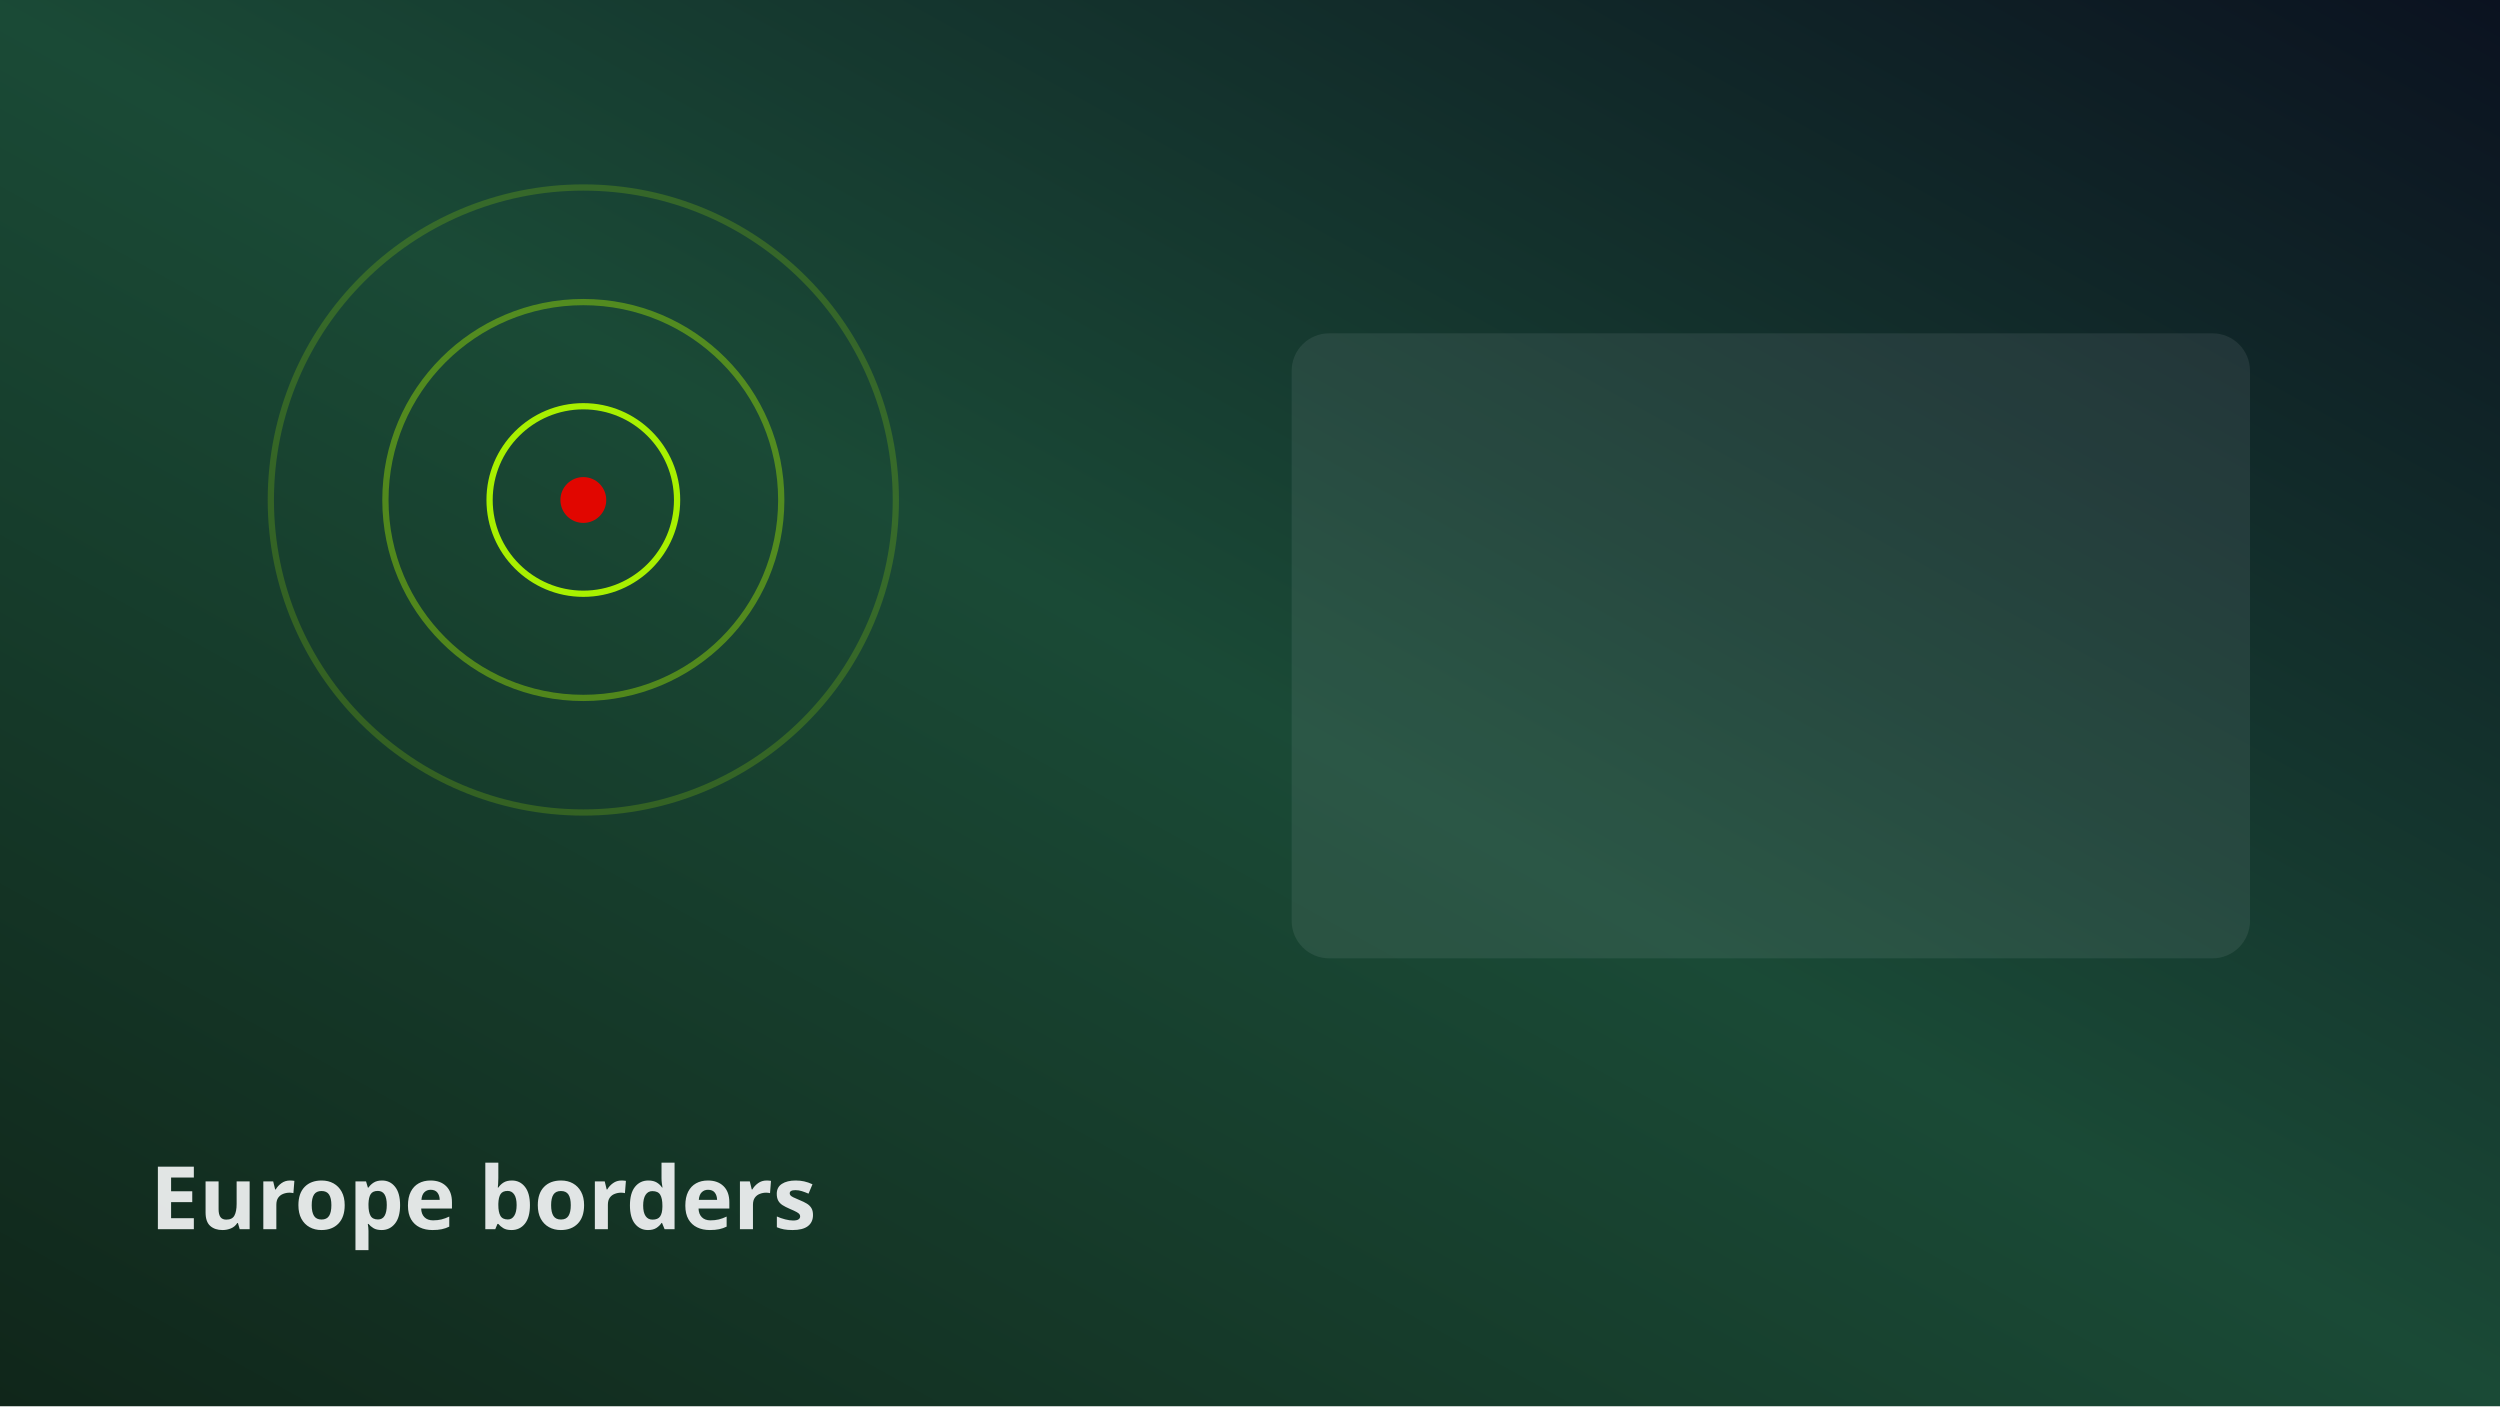
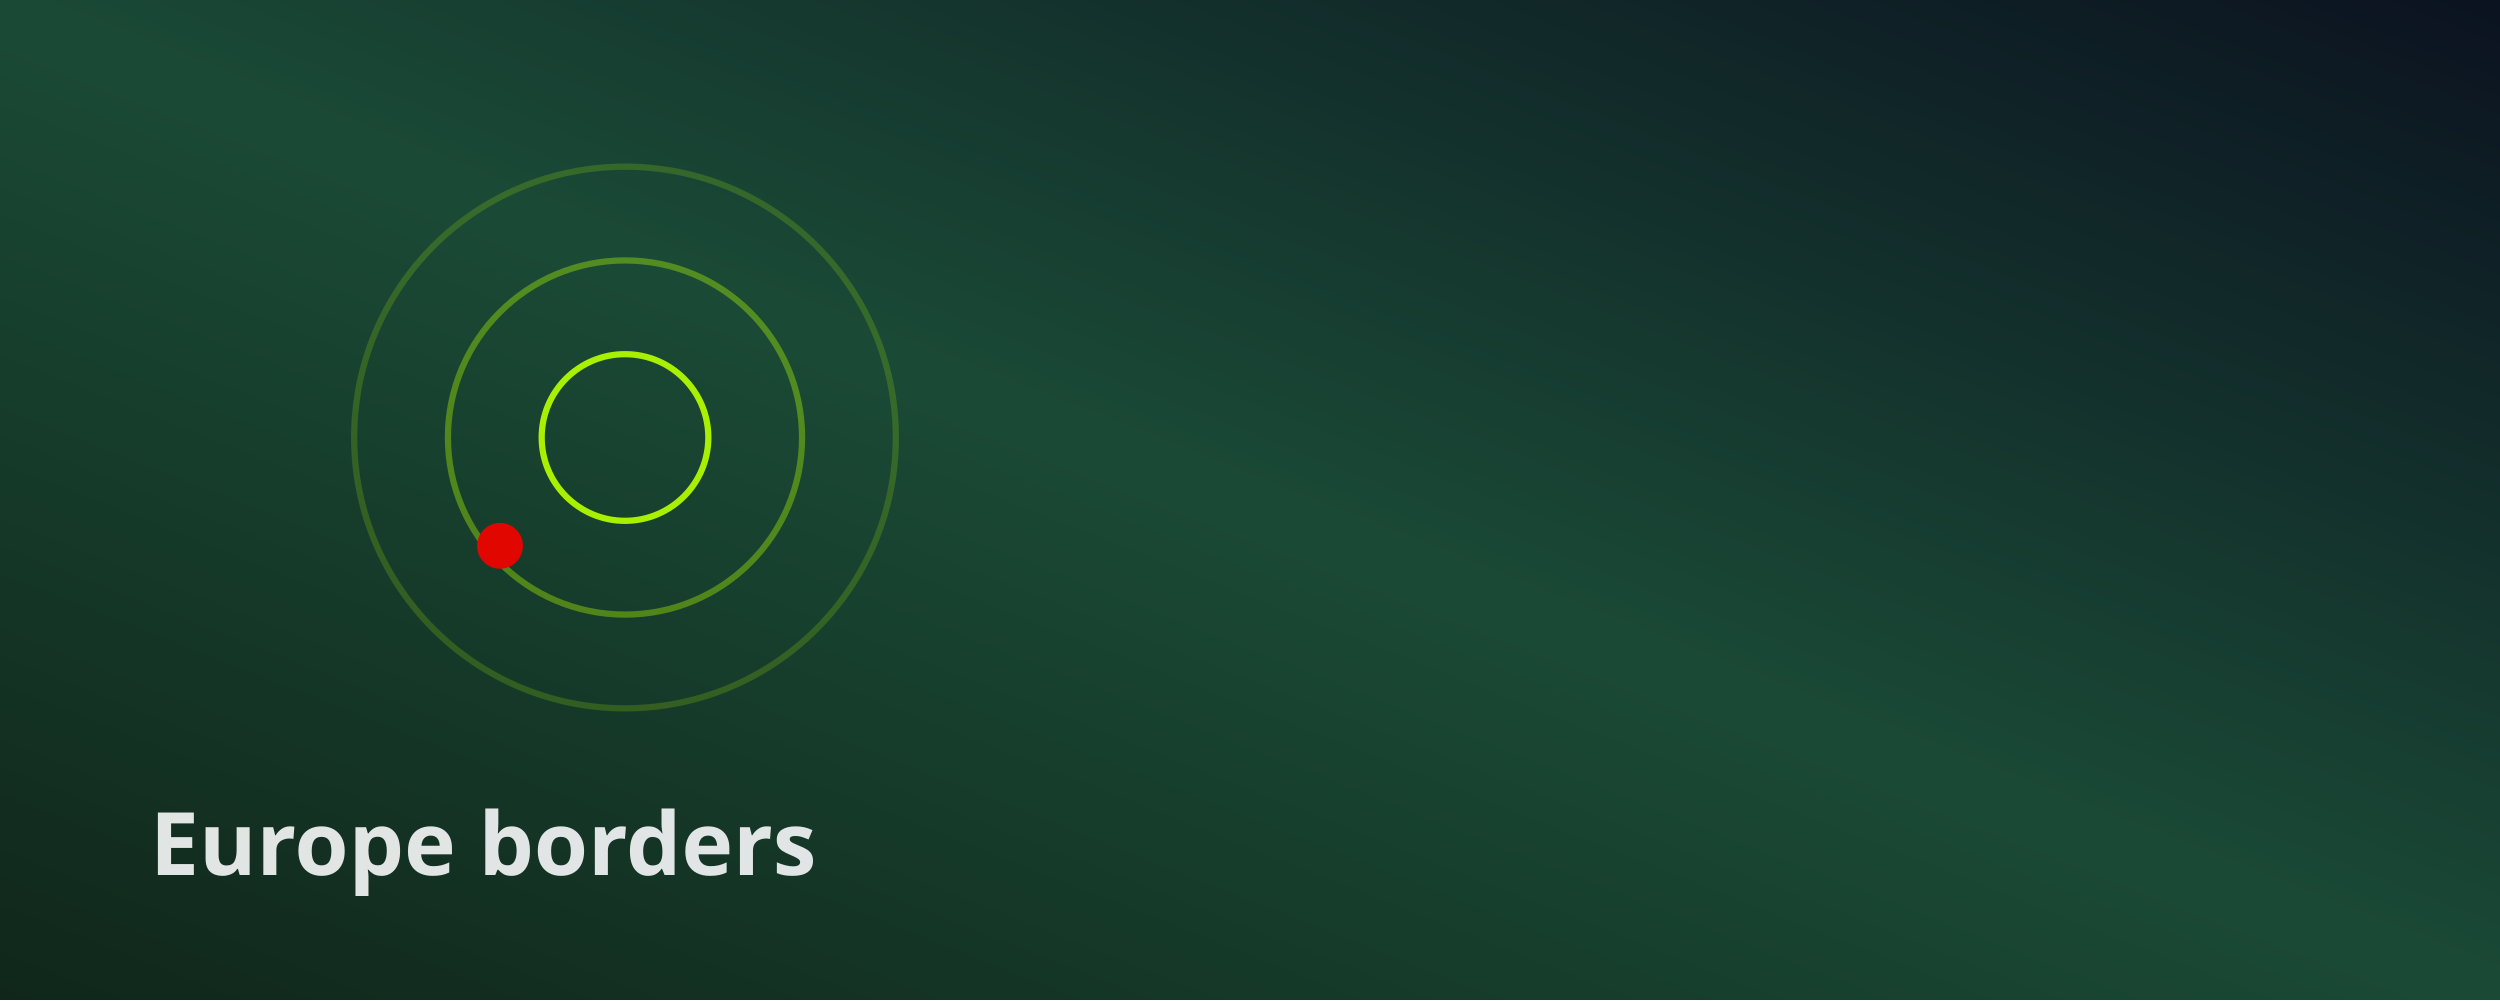
- <svg xmlns="http://www.w3.org/2000/svg" viewBox="0 0 1200 675" role="img" aria-label="">
+ <svg xmlns="http://www.w3.org/2000/svg" viewBox="0 0 1200 480" role="img" aria-label="">
  <defs>
    <linearGradient id="g" x1="0" y1="1" x2="1" y2="0">
      <stop offset="0%" stop-color="#10261a" />
      <stop offset="50%" stop-color="#1a4a36" />
      <stop offset="100%" stop-color="#0B1220" />
    </linearGradient>
  </defs>
-   <rect width="1200" height="675" fill="url(#g)" />
-   <circle cx="280" cy="240" r="150" fill="none" stroke="#A8F000" stroke-width="3" opacity="0.2" />
-   <circle cx="280" cy="240" r="95" fill="none" stroke="#A8F000" stroke-width="3" opacity="0.4" />
-   <circle cx="280" cy="240" r="45" fill="none" stroke="#A8F000" stroke-width="3" />
-   <circle cx="280" cy="240" r="11" fill="#E10600" />
-   <rect x="620" y="160" width="460" height="300" rx="18" fill="#F7F8FA" opacity="0.08" />
-   <text x="72" y="590" fill="#F7F8FA" font-family="system-ui,sans-serif" font-size="42" font-weight="700" opacity="0.9">Europe borders</text>
+   <rect width="1200" height="480" fill="url(#g)" />
+   <circle cx="300" cy="210" r="130" fill="none" stroke="#A8F000" stroke-width="3" opacity="0.2" />
+   <circle cx="300" cy="210" r="85" fill="none" stroke="#A8F000" stroke-width="3" opacity="0.4" />
+   <circle cx="300" cy="210" r="40" fill="none" stroke="#A8F000" stroke-width="3" />
+   <circle cx="240" cy="262" r="11" fill="#E10600" />
+   <text x="72" y="420" fill="#F7F8FA" font-family="system-ui,sans-serif" font-size="42" font-weight="700" opacity="0.9">Europe borders</text>
</svg>
